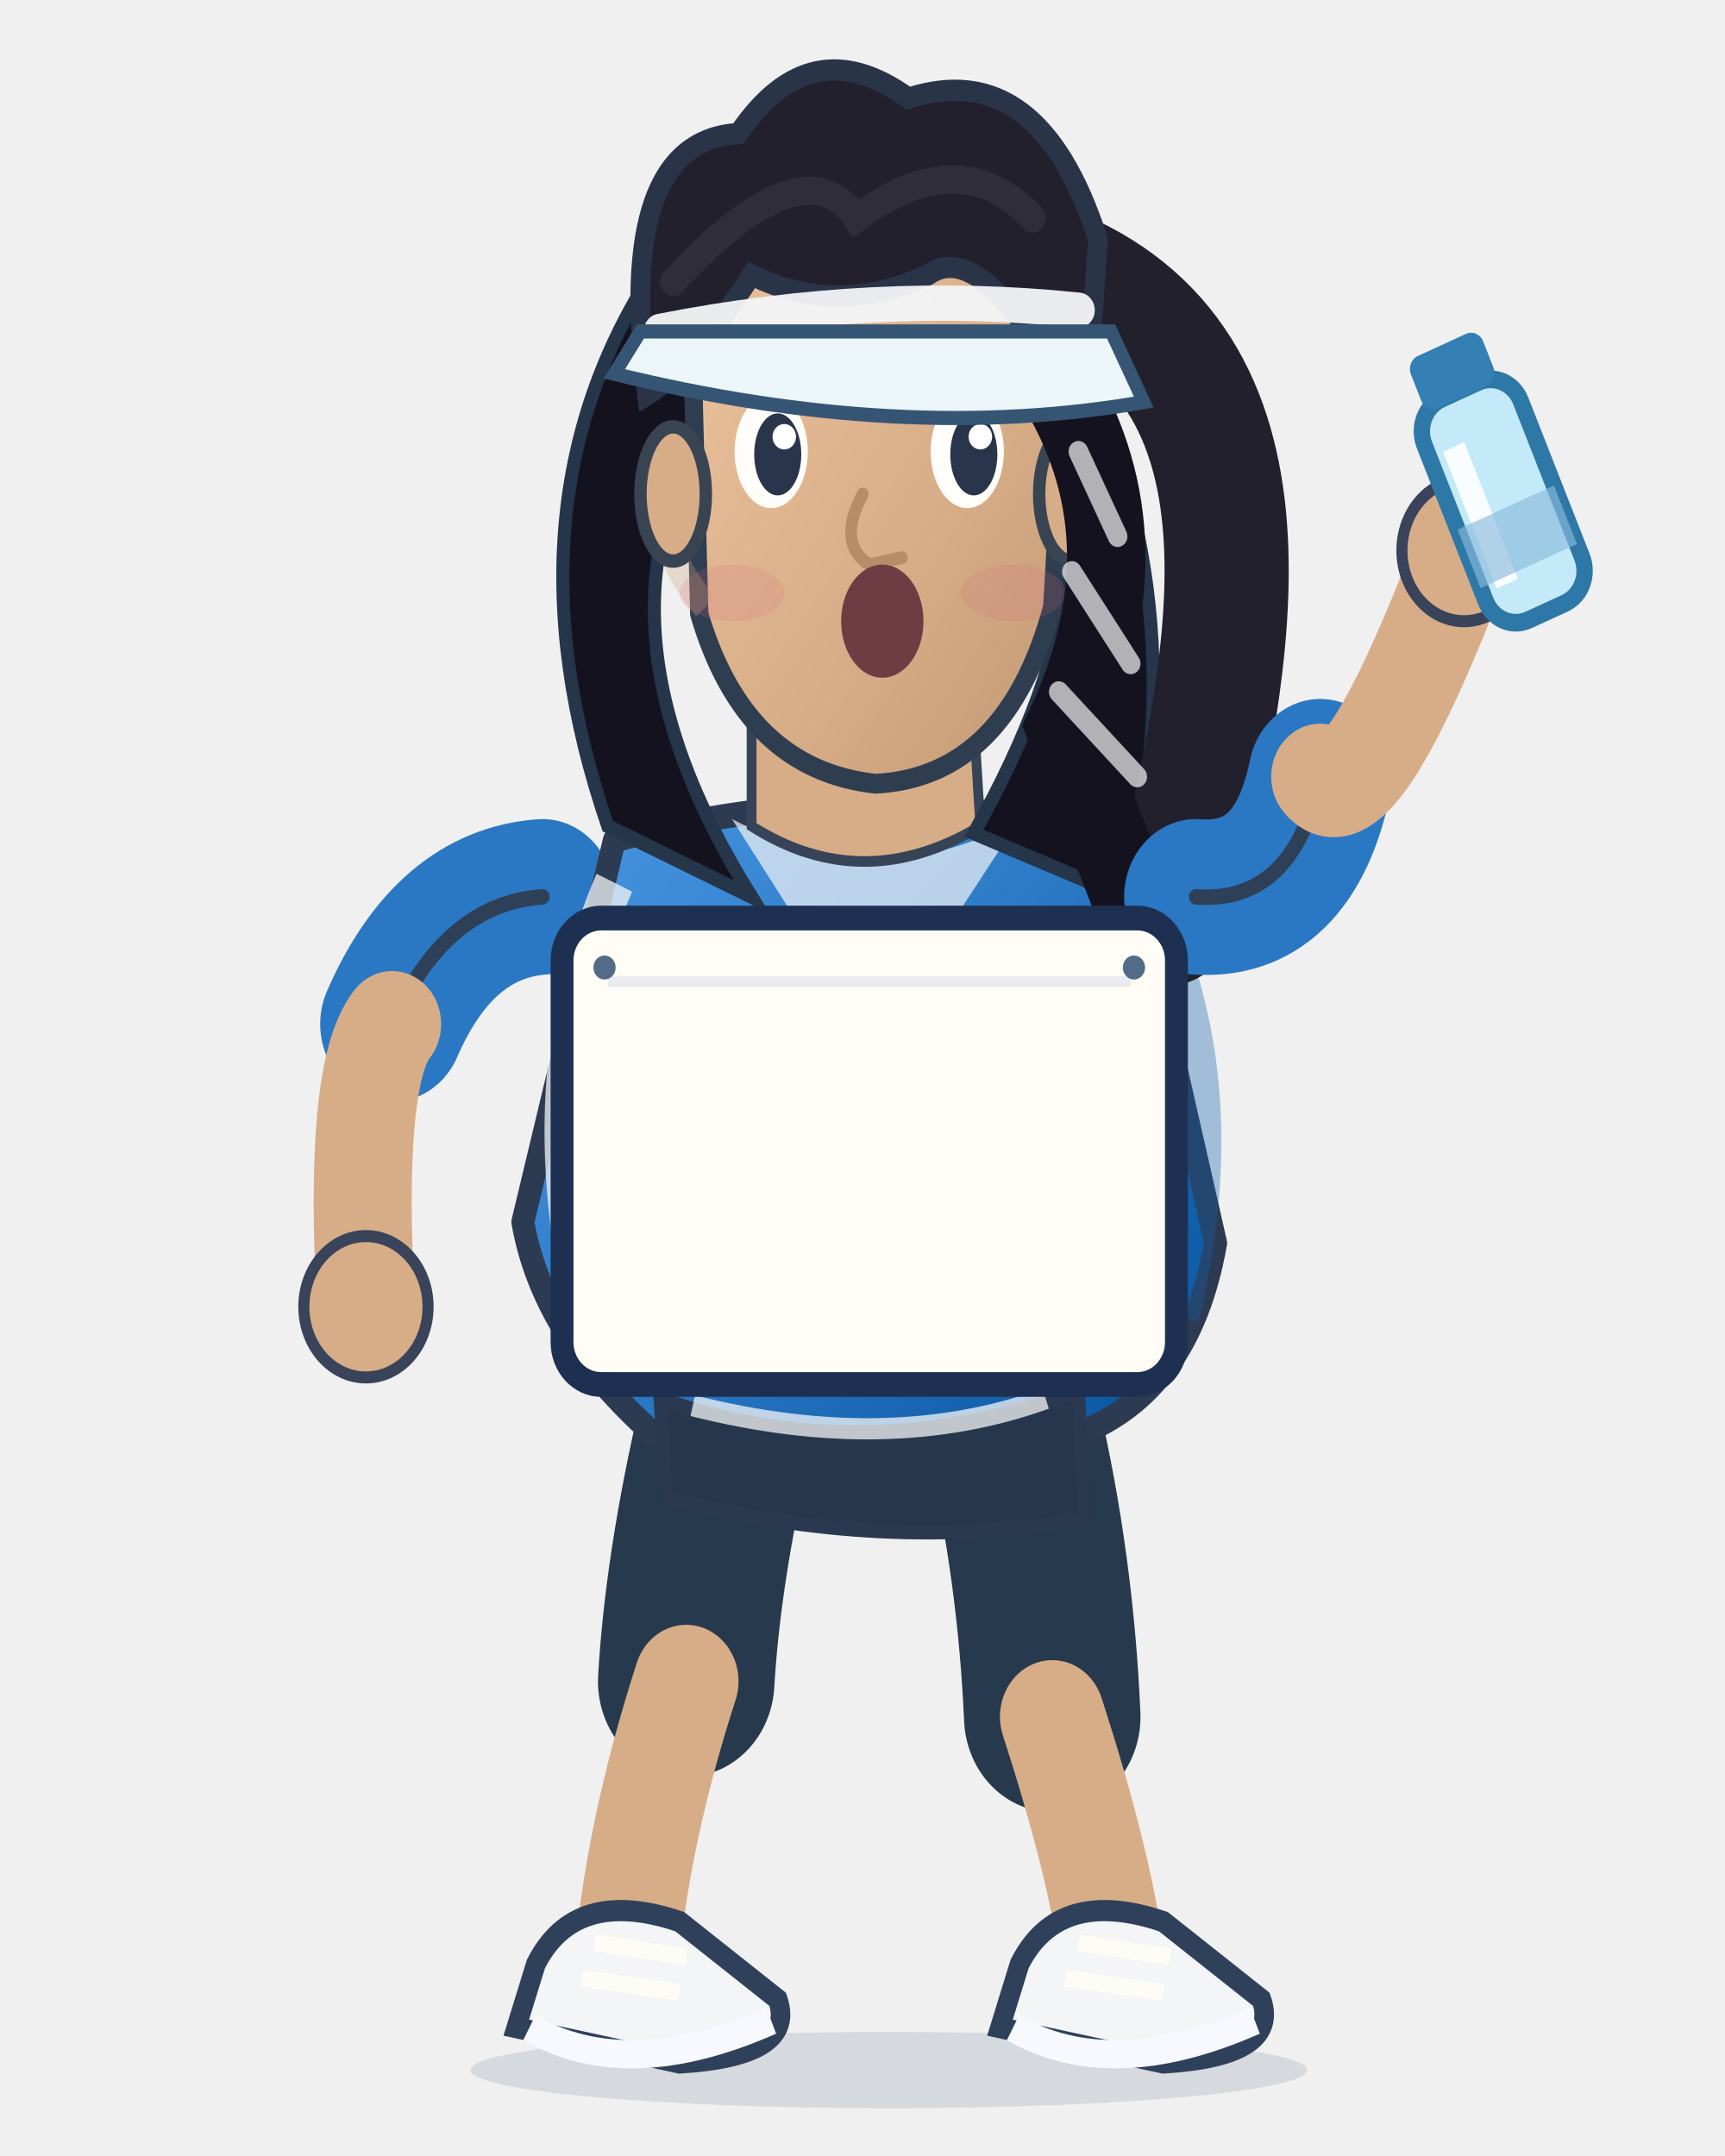
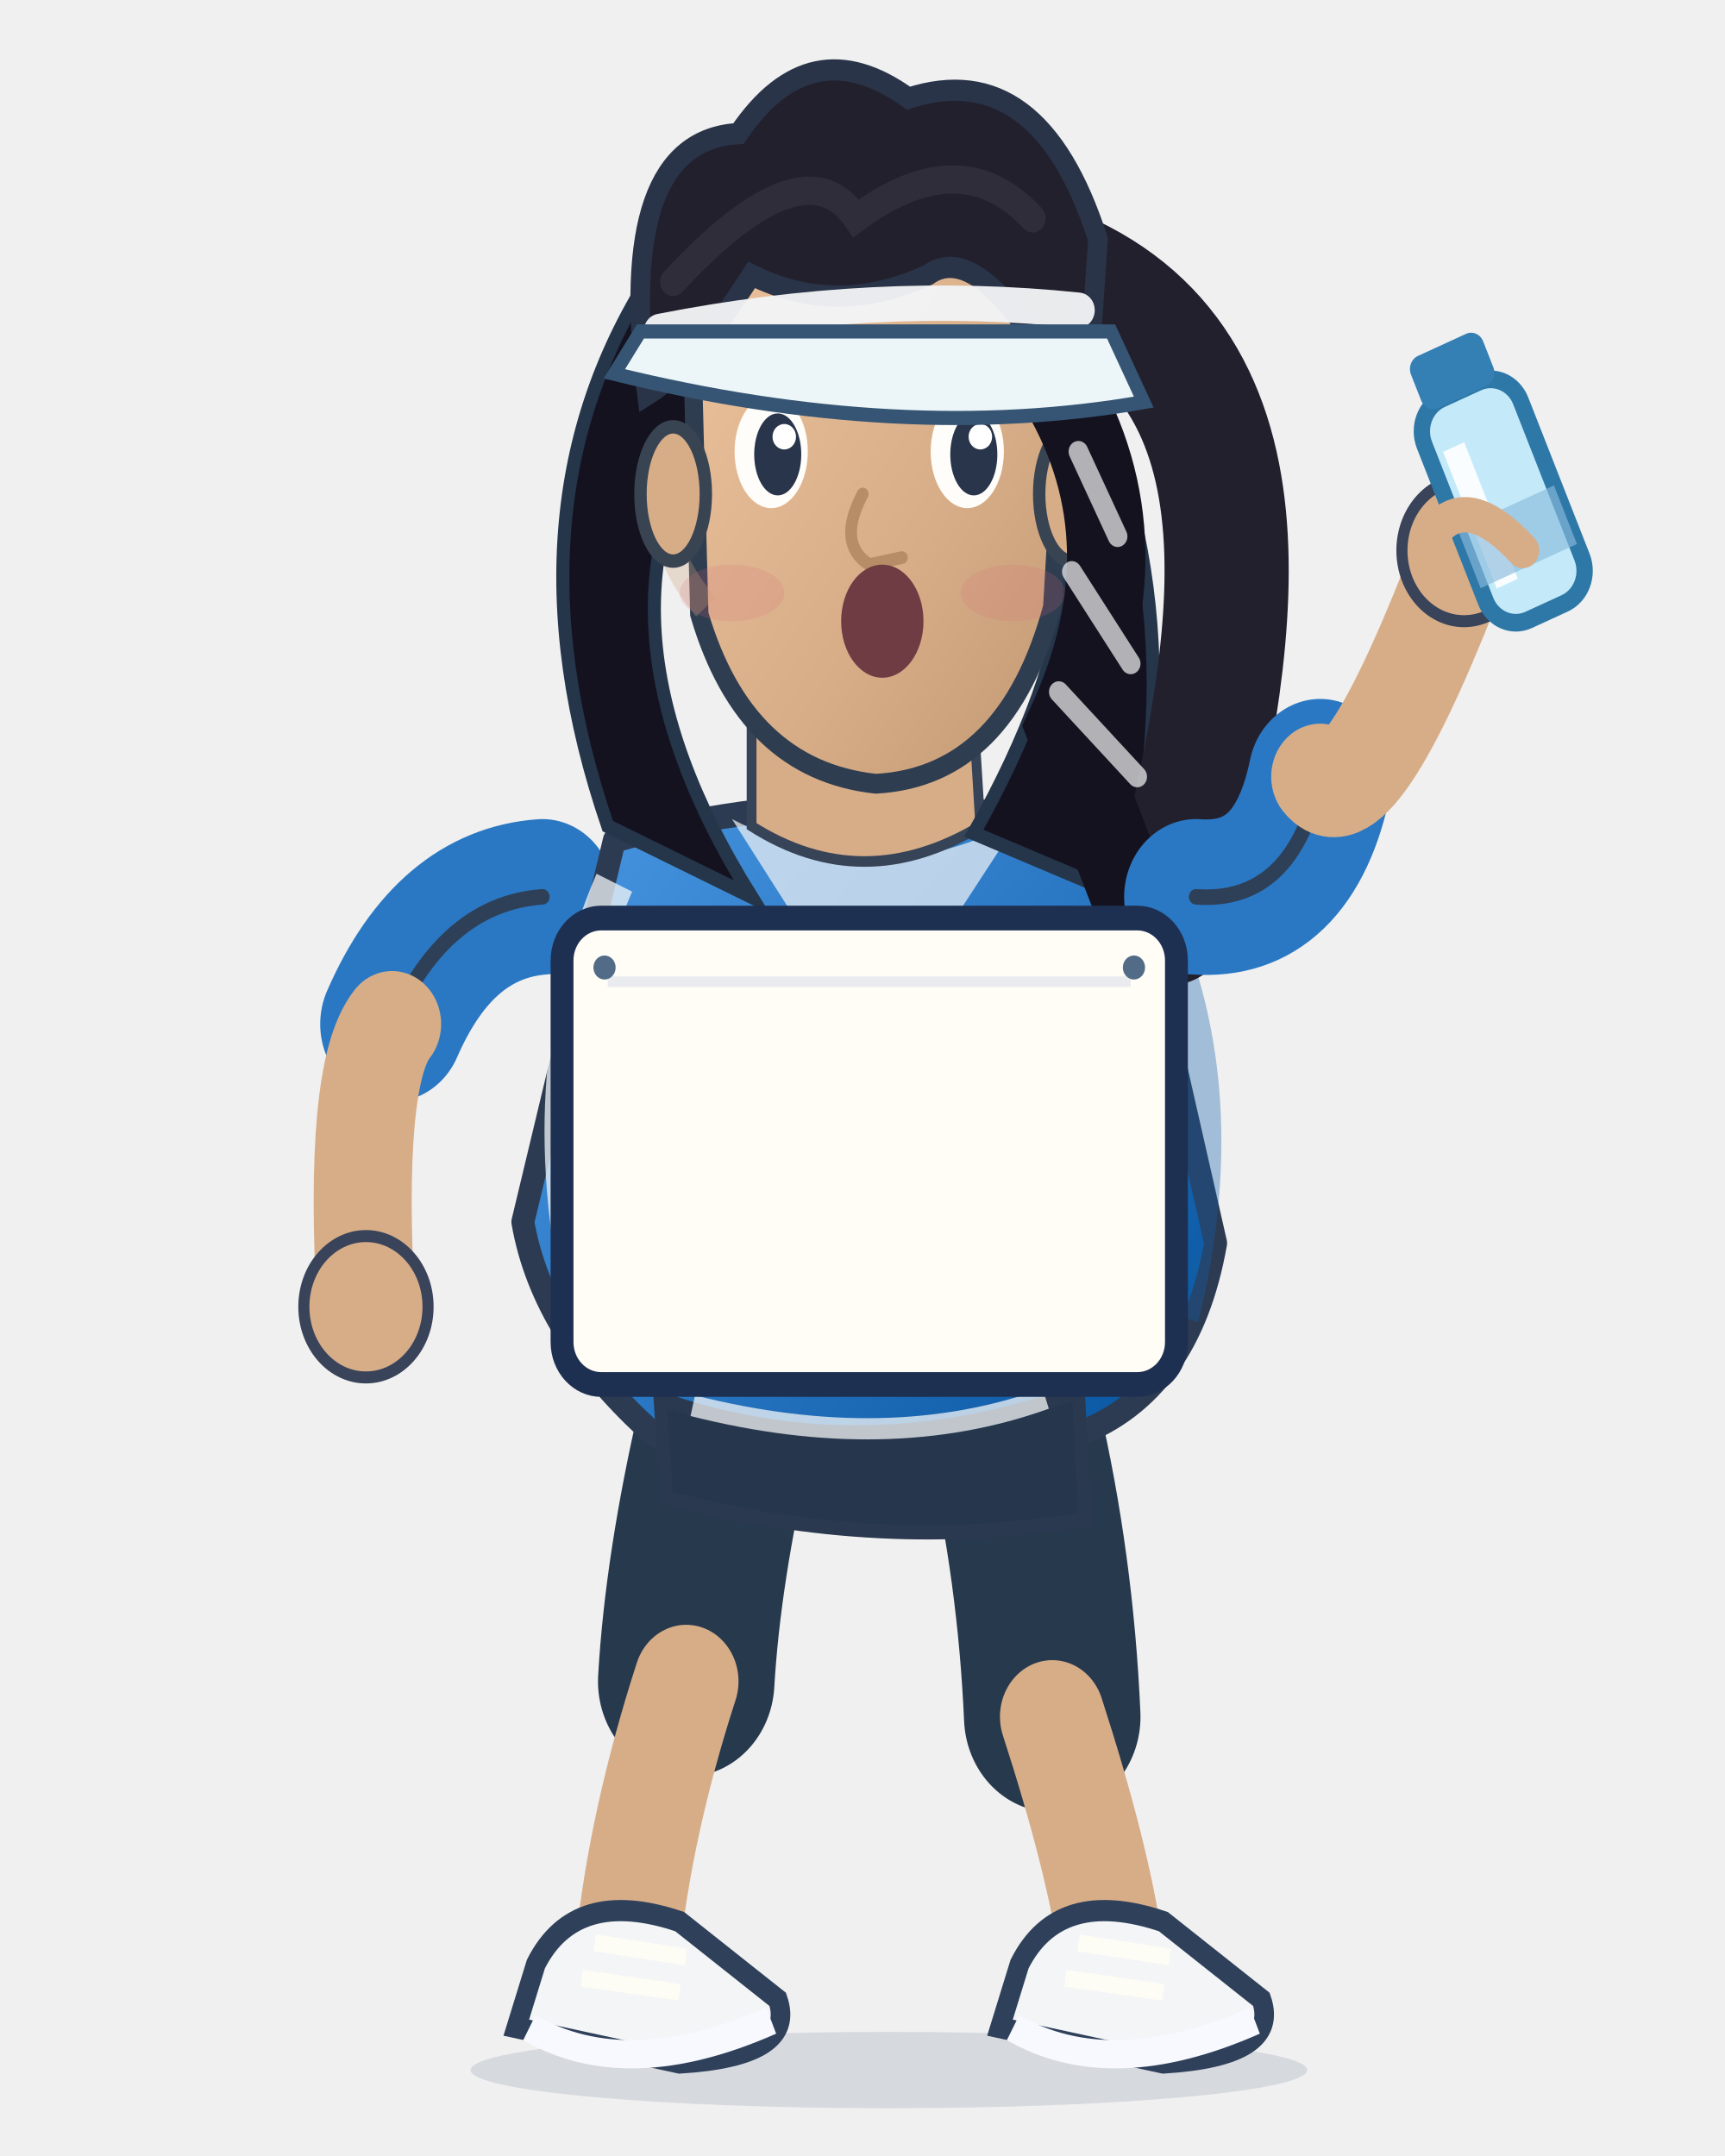
<svg xmlns="http://www.w3.org/2000/svg" width="256" height="320" viewBox="0 0 256 320" role="img" aria-label="SnackDash original adult runner body_07 receive">
  <defs>
    <linearGradient id="skin_6" x1="0" y1="0" x2=".9" y2="1">
      <stop offset="0" stop-color="#efc5a0" />
      <stop offset=".65" stop-color="#d7ad88" />
      <stop offset="1" stop-color="#c59b76" />
    </linearGradient>
    <linearGradient id="shirt_6" x1="0" y1="0" x2=".94" y2=".8">
      <stop offset="0" stop-color="#4997e2" />
      <stop offset=".56" stop-color="#2A78C3" />
      <stop offset="1" stop-color="#0c5aa5" />
    </linearGradient>
  </defs>
  <g id="character_anchor" transform="translate(129 302) scale(0.97 1.049) translate(-129 -302)">
    <ellipse cx="132" cy="307" rx="64" ry="5.4" fill="#273F61" opacity=".13" />
    <g id="legs">
      <g id="leg_left">
        <path d="M107 216 Q102 236 101 252" stroke="#27394D" stroke-width="27" stroke-linecap="round" fill="none" />
        <path d="M101 252 Q94 272 92 290" stroke="#d7ad88" stroke-width="16" stroke-linecap="round" fill="none" />
        <g>
          <path d="M78 292 Q84 281 100 286 L115 297 Q118 305 100 306 L75 301Z" fill="#F3F5F7" stroke="#2F405A" stroke-width="3" />
          <path d="M77 301 Q92 309 114 300" stroke="#F7F9FF" stroke-width="4" fill="none" />
          <path d="M85 294 L100 296 M87 289 L101 291" stroke="#FFFDF4" stroke-width="2.4" opacity=".85" />
        </g>
      </g>
      <g id="leg_right">
        <path d="M151 216 Q156 236 157 257" stroke="#27394D" stroke-width="27" stroke-linecap="round" fill="none" />
        <path d="M157 257 Q164 277 166 290" stroke="#d7ad88" stroke-width="16" stroke-linecap="round" fill="none" />
        <g>
          <path d="M152 292 Q158 281 174 286 L189 297 Q192 305 174 306 L149 301Z" fill="#F3F5F7" stroke="#2F405A" stroke-width="3" />
          <path d="M151 301 Q166 309 188 300" stroke="#F7F9FF" stroke-width="4" fill="none" />
          <path d="M159 294 L174 296 M161 289 L175 291" stroke="#FFFDF4" stroke-width="2.4" opacity=".85" />
        </g>
      </g>
    </g>
    <g id="arm_left">
      <path d="M79 141 Q64 142 56 159" stroke="#2A78C3" stroke-width="22" stroke-linecap="round" fill="none" />
      <path d="M79 141 Q64 142 56 159" stroke="#2E4057" stroke-width="2.2" stroke-linecap="round" fill="none" />
      <path d="M56 159 Q50 166 52 199" stroke="#d7ad88" stroke-width="15" stroke-linecap="round" fill="none" />
      <ellipse cx="52" cy="199" rx="9.5" ry="10" fill="#d7ad88" stroke="#394359" stroke-width="1.7" />
    </g>
    <g id="torso">
      <path d="M90 133 Q129 123 168 133 L182 190 Q178 211 161 217 Q129 231 96 217 Q79 203 76 187Z" fill="url(#shirt_6)" stroke="#2C3B52" stroke-width="3.5" stroke-linejoin="round" />
      <path d="M90 139 Q77 167 86 201" stroke="#F3F5F7" stroke-width="6" opacity=".75" fill="none" />
      <path d="M169 140 Q184 166 175 200" stroke="#115faa" stroke-width="9" opacity=".35" fill="none" />
      <path d="M108 130 L119 146 L140 147 L152 130 Q131 141 108 130Z" fill="#F3F5F7" opacity=".7" />
      <path d="M114 129 Q128 139 144 129" stroke="#2B3D50" stroke-width="3" fill="none" />
      <path d="M97 212 Q128 222 161 211 L162 229 Q131 234 98 226Z" fill="#26364D" stroke="#2A394F" stroke-width="2" />
      <path d="M102 213 Q132 220 156 212" stroke="#F3F5F7" stroke-width="3" fill="none" opacity=".75" />
      <path d="M111 116 L111 131 Q128 141 146 131 L145 116" fill="#d7ad88" stroke="#374357" stroke-width="1.5" />
    </g>
    <g id="hair_back">
      <path d="M97 51 Q72 85 89 131 L111 141 Q84 101 106 72 M156 56 Q181 96 168 141 L145 132 Q170 91 152 68Z" fill="#15121f" stroke="#25354A" stroke-width="2" />
      <path d="M160 54 C194 69 184 110 175 144" stroke="#23202D" stroke-width="19" fill="none" stroke-linecap="round" />
    </g>
    <g id="face">
      <path d="M102 66 Q102 39 128 36 Q156 37 159 68 L157 100 Q150 124 130 125 Q110 123 103 101Z" fill="url(#skin_6)" stroke="#2F3D50" stroke-width="2.8" />
      <path d="M106 60 Q112 48 120 45" stroke="#eec49f" stroke-width="4" opacity=".4" fill="none" />
      <path d="M100 83 Q95 90 104 100" stroke="#cea47f" stroke-width="4" opacity=".3" fill="none" />
      <ellipse cx="99" cy="84" rx="5" ry="9.5" fill="#d7ad88" stroke="#394453" stroke-width="1.9" />
      <ellipse cx="160" cy="84" rx="5" ry="9.5" fill="#d7ad88" stroke="#394453" stroke-width="1.9" />
      <path d="M106 66 Q114 63 121 67" fill="none" stroke="#b78d68" stroke-width="3" stroke-linecap="round" />
      <ellipse cx="114" cy="78" rx="5.6" ry="8" fill="#FFFDF9" />
      <ellipse cx="115" cy="78.4" rx="3.6" ry="5.8" fill="#28354B" />
      <circle cx="116" cy="75.9" r="1.8" fill="white" />
      <path d="M136 66 Q144 63 151 67" fill="none" stroke="#b78d68" stroke-width="3" stroke-linecap="round" />
      <ellipse cx="144" cy="78" rx="5.6" ry="8" fill="#FFFDF9" />
      <ellipse cx="145" cy="78.4" rx="3.6" ry="5.8" fill="#28354B" />
      <circle cx="146" cy="75.9" r="1.8" fill="white" />
      <path d="M128 84 Q124 91 129 94 L134 93" stroke="#b78d68" stroke-width="1.8" fill="none" stroke-linecap="round" />
      <ellipse cx="108" cy="98" rx="8" ry="4" fill="#D56876" opacity=".18" />
      <ellipse cx="151" cy="98" rx="8" ry="4" fill="#D56876" opacity=".18" />30s<ellipse cx="131" cy="102" rx="6.3" ry="8" fill="#703C44" />
    </g>
    <g id="hair" stroke-linecap="round">
      <path d="M95 70 Q90 34 109 33 Q120 18 135 28 Q155 22 164 48 L162 75 Q147 47 138 53 Q124 59 111 53 Q102 66 95 70Z" fill="#23202D" stroke="#293448" stroke-width="3" />
      <path d="M99 54 Q119 34 127 45 Q143 34 154 45" stroke="#3f3c49" stroke-width="4" opacity=".45" fill="none" />
      <path d="M158 69 Q172 91 159 117 L169 141" stroke="#15121f" stroke-width="12" fill="none" />
      <path d="M161 78 L167 90 M160 95 L169 108 M158 112 L170 124" stroke="#F3F5F7" stroke-width="3" opacity=".7" />
      <path d="M97 61 Q130 55 161 58" stroke="#F3F5F7" stroke-width="5" fill="none" opacity=".95" />
      <path d="M94 61 H166 L171 71 Q134 77 90 67Z" fill="#ECF6F8" stroke="#365574" stroke-width="2" />
    </g>
    <g id="arm_right">
      <path d="M179 141 Q194 142 198 124" stroke="#2A78C3" stroke-width="22" stroke-linecap="round" fill="none" />
      <path d="M179 141 Q194 142 198 124" stroke="#2E4057" stroke-width="2.2" stroke-linecap="round" fill="none" />
      <path d="M198 124 Q204 131 220 92" stroke="#d7ad88" stroke-width="15" stroke-linecap="round" fill="none" />
      <ellipse cx="220" cy="92" rx="9.5" ry="10" fill="#d7ad88" stroke="#394359" stroke-width="1.7" />
    </g>
    <g id="bib_blank" data-bib-rect="82,144,94,66">
      <rect id="bib_mask" x="82" y="144" width="94" height="66" rx="6" fill="#FFFDF6" stroke="#1E3051" stroke-width="3.5" />
      <path d="M89 153 H169" stroke="#D9DFE9" stroke-width="1.5" opacity=".58" />
      <circle cx="88.5" cy="151" r="1.7" fill="#526C88" />
      <circle cx="169.5" cy="151" r="1.7" fill="#526C88" />
    </g>
    <g id="accessories">
      <g id="received_supply" transform="translate(226 85) rotate(-23)">
        <rect x="-8" y="-17" width="16" height="34" rx="5" fill="#C4EAFA" stroke="#2E78A8" stroke-width="2.5" />
        <rect x="-6" y="-24" width="12" height="8" rx="2" fill="#347FB4" />
        <path d="M-4 -10 V11" stroke="#FFFFFF" stroke-width="3.5" opacity=".9" />
        <rect x="-8" y="1" width="16" height="9" fill="#8ABADB" opacity=".65" />
      </g>
-       <path id="grip_foreground" d="M215 88 Q221 79 230 91" fill="none" stroke="#000000" stroke-width="0" opacity="0" />
+       <path id="grip_foreground" d="M215 90 Q220 83 229 92" fill="none" stroke="#d7ad88" stroke-width="5" stroke-linecap="round" />
    </g>
  </g>
</svg>
